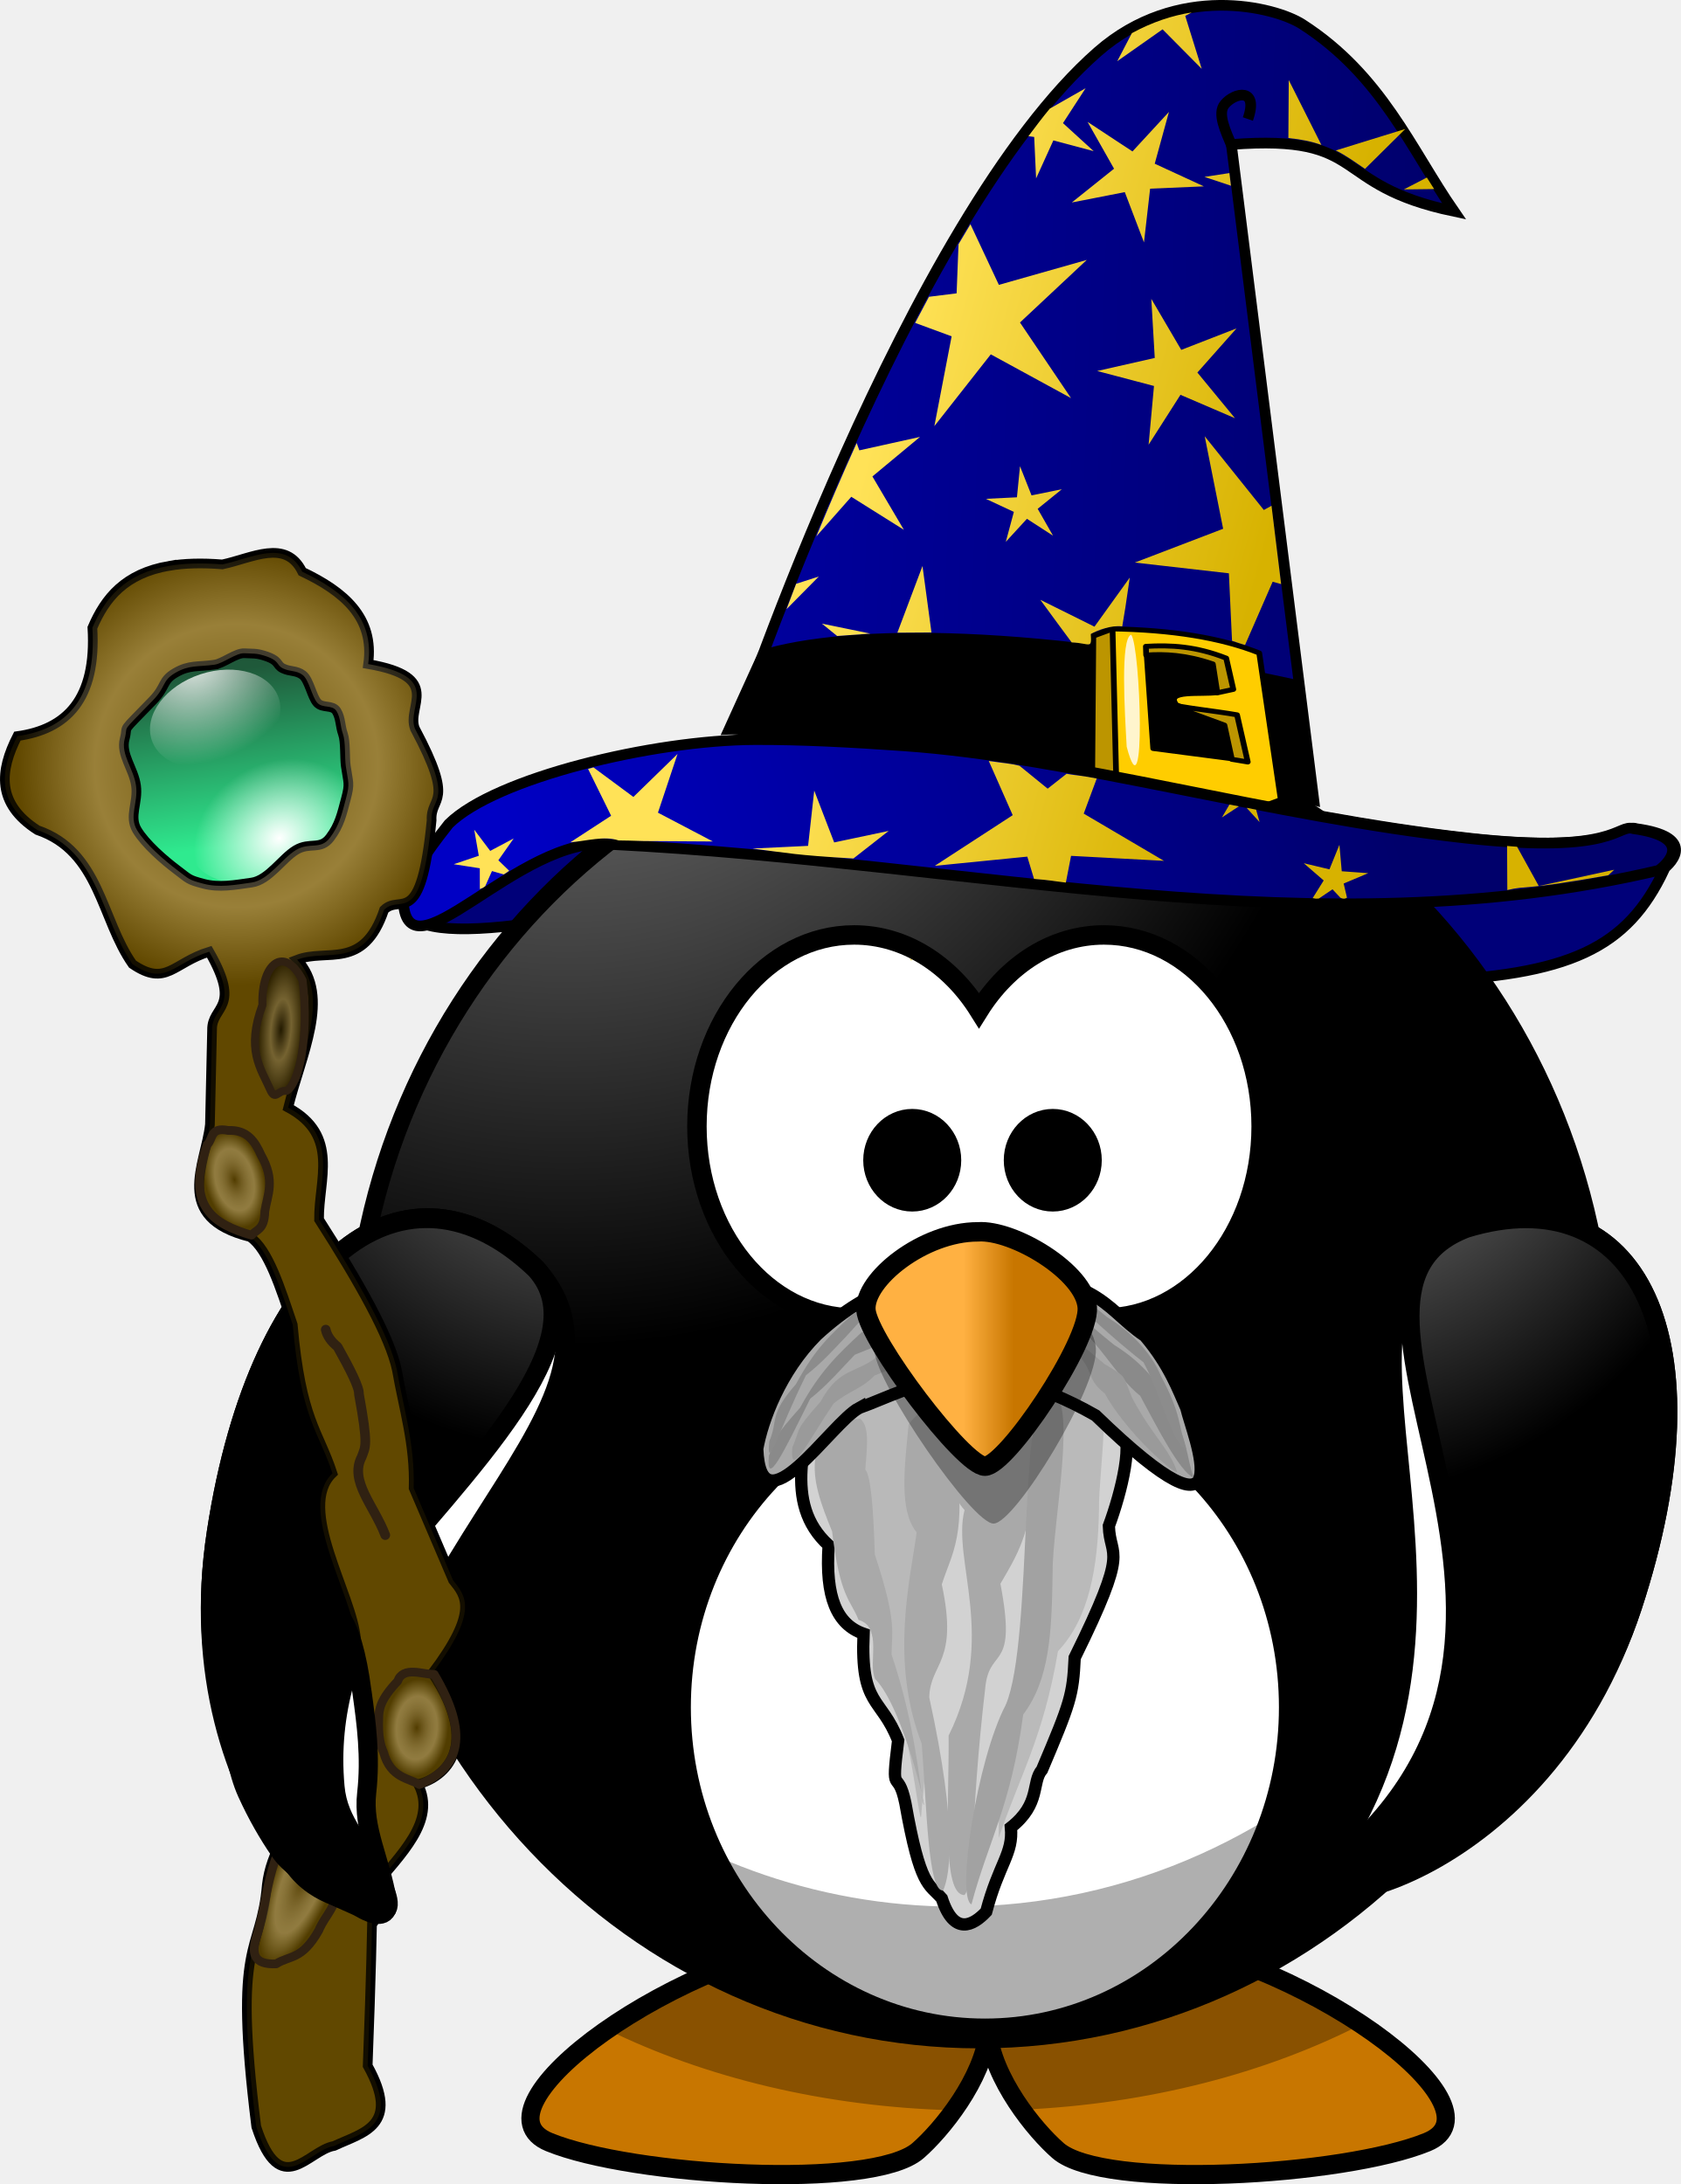
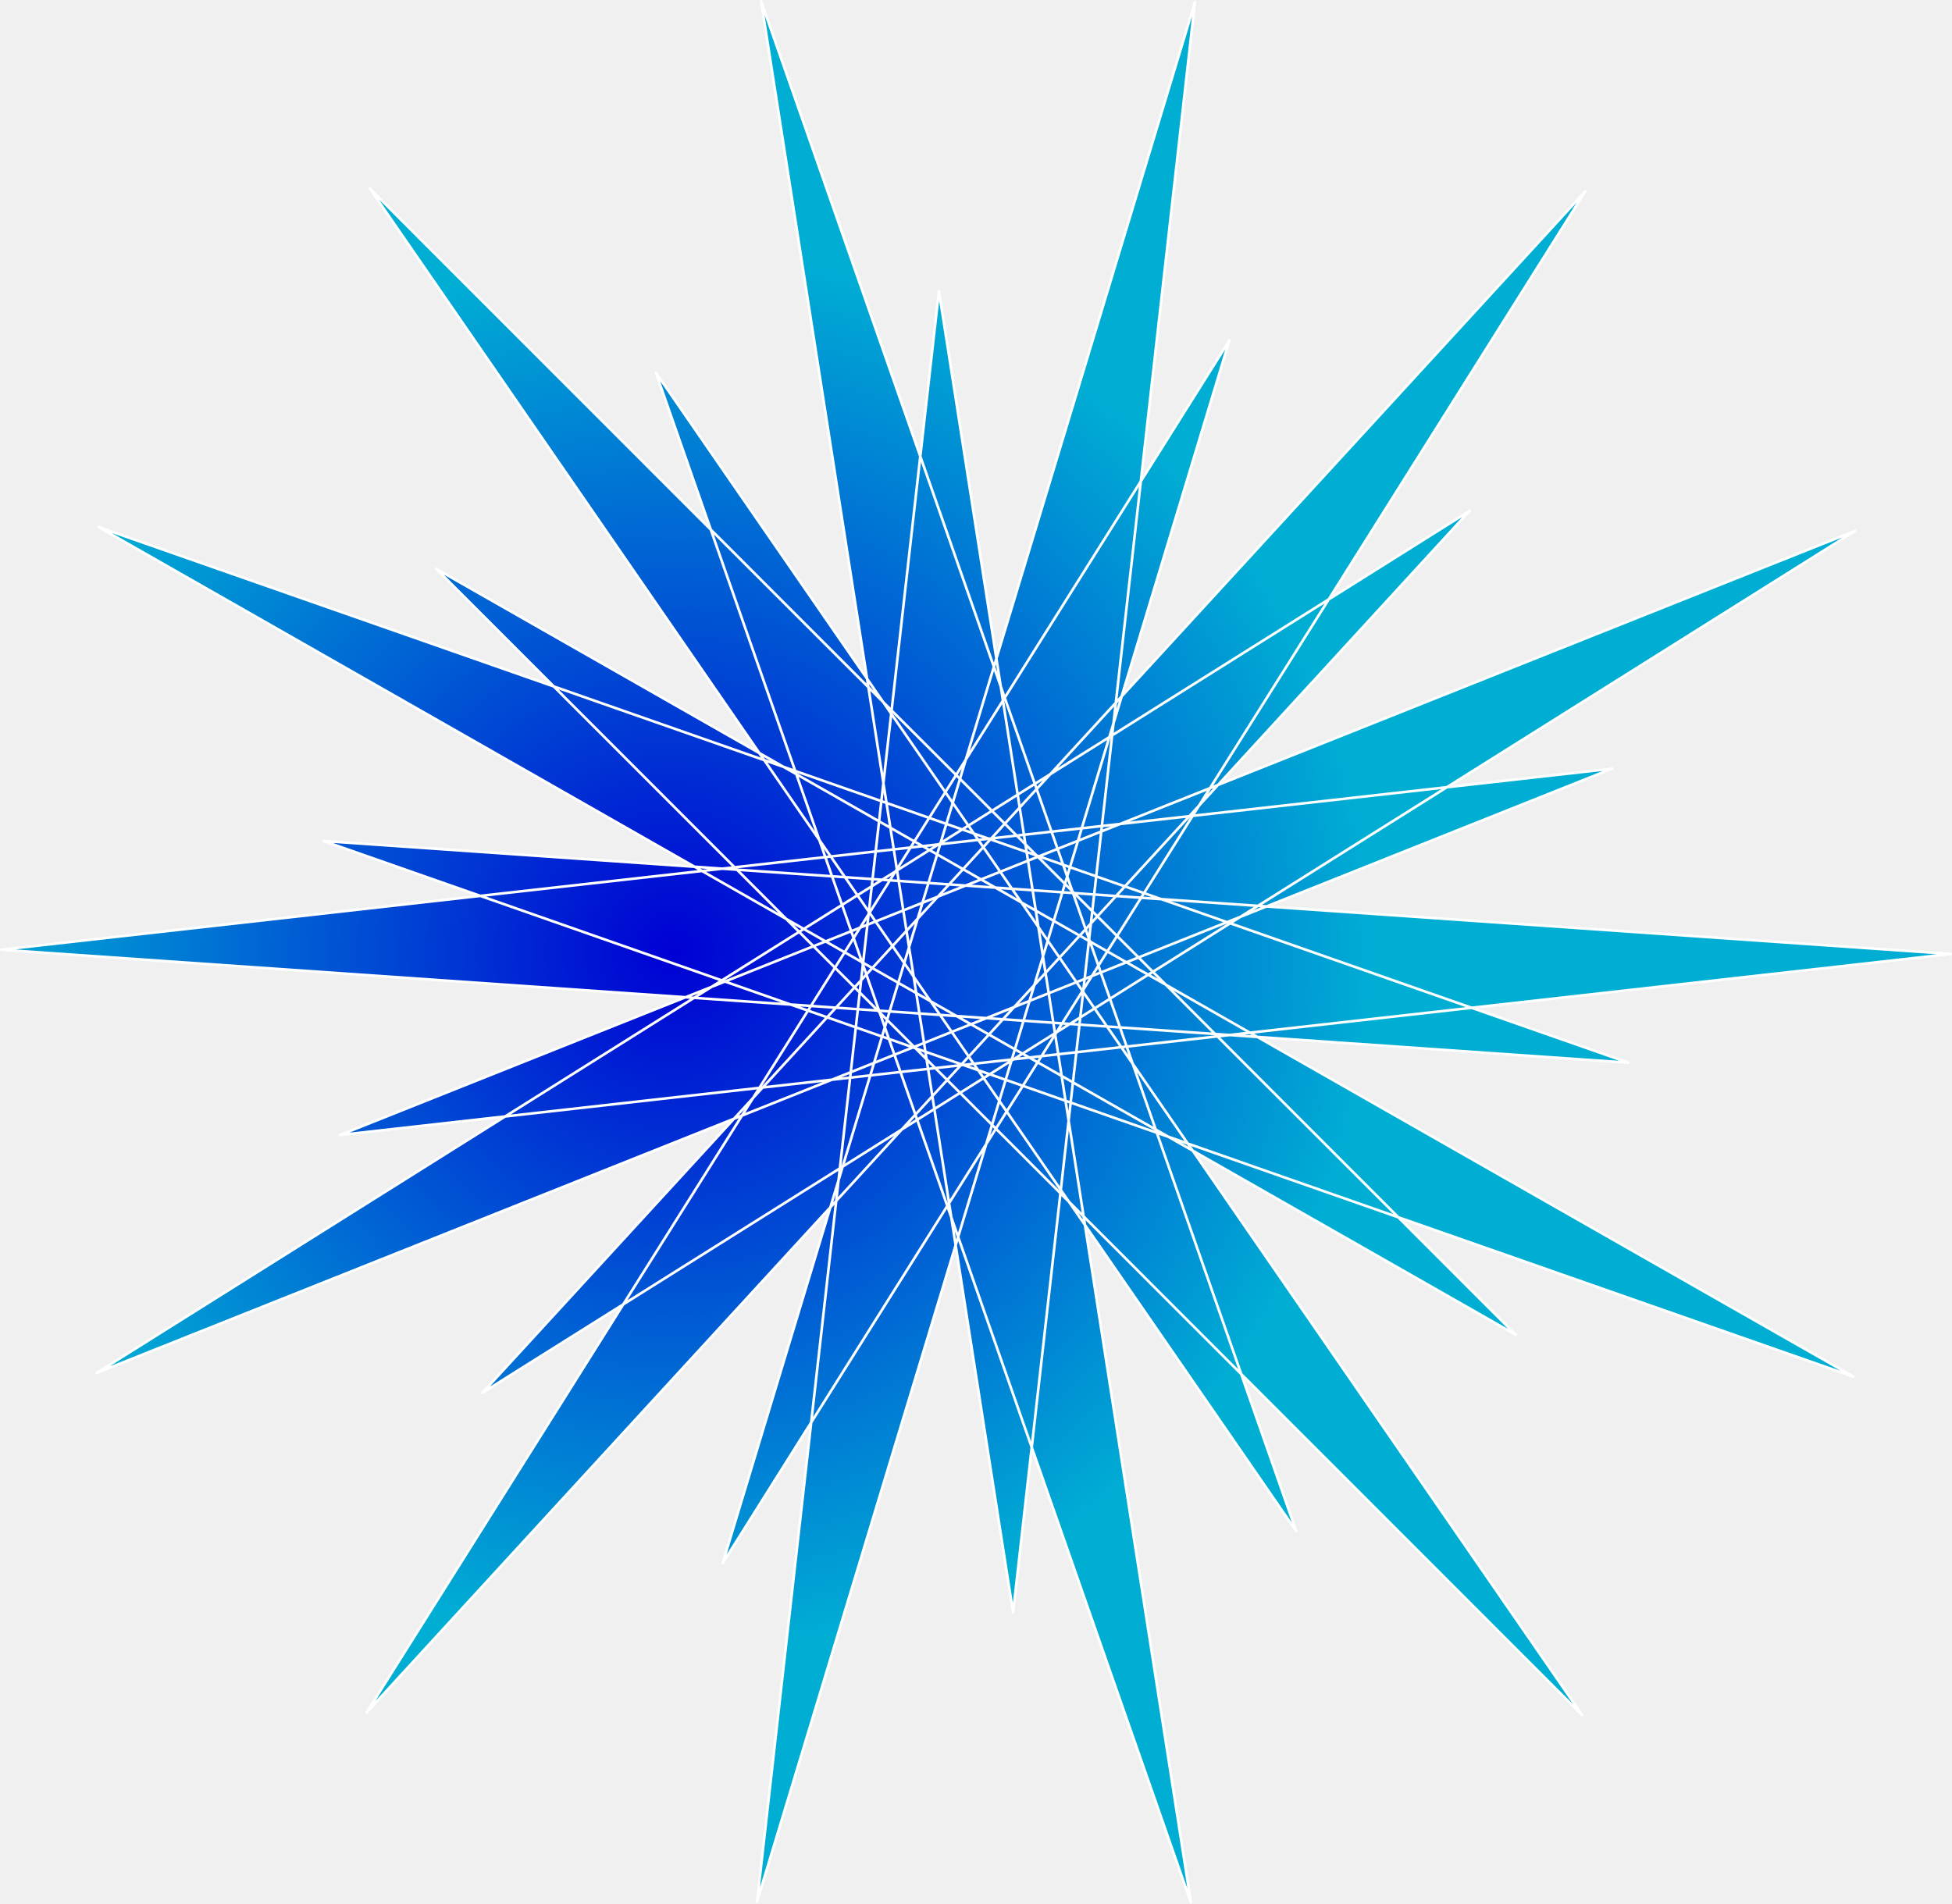
- <svg xmlns="http://www.w3.org/2000/svg" xmlns:xlink="http://www.w3.org/1999/xlink" viewBox="0 0 136.822 177.792">
+ <svg xmlns="http://www.w3.org/2000/svg" viewBox="0 0 597.77 583.087">
  <defs>
-     <linearGradient id="b">
-       <stop stop-color="#a5a5a5" offset="0" />
-       <stop offset="1" />
-     </linearGradient>
-     <linearGradient id="p" x1="160.36" x2="585.08" y1="586.87" y2="633.04" gradientTransform="matrix(.31234 0 0 .18977 358.42 392.58)" gradientUnits="userSpaceOnUse">
-       <stop offset="0" />
-       <stop offset=".5" />
-       <stop offset="1" />
-     </linearGradient>
-     <linearGradient id="o" x1="243.94" x2="276.24" y1="326.16" y2="334.82" gradientUnits="userSpaceOnUse">
-       <stop stop-color="#ffe257" offset="0" />
-       <stop stop-color="#d7b200" offset="1" />
-     </linearGradient>
-     <linearGradient id="a">
-       <stop stop-color="#4a3600" stop-opacity=".658" offset="0" />
-       <stop stop-color="#decfa7" stop-opacity=".383" offset=".647" />
-       <stop stop-color="#392a00" stop-opacity=".376" offset="1" />
-     </linearGradient>
-     <linearGradient id="u" x1="212.15" x2="278.69" y1="362.47" y2="341.65" gradientUnits="userSpaceOnUse">
-       <stop stop-color="#0000c5" offset="0" />
-       <stop stop-color="#00006b" offset="1" />
-     </linearGradient>
-     <linearGradient id="t" x1="218.65" x2="305.21" y1="339.97" y2="343.03" gradientUnits="userSpaceOnUse">
-       <stop stop-color="#0000ab" offset="0" />
-       <stop stop-color="#00005c" offset="1" />
-     </linearGradient>
-     <linearGradient id="s" x1="365.03" x2="371.75" y1="402.32" y2="349.14" gradientUnits="userSpaceOnUse">
-       <stop stop-color="#000079" offset="0" />
-       <stop stop-color="#000079" offset="1" />
-     </linearGradient>
-     <linearGradient id="r" x2="0" y1="31.854" y2="74.712" gradientUnits="userSpaceOnUse">
-       <stop stop-color="#1f593a" offset="0" />
-       <stop stop-color="#2fea8f" offset="1" />
-     </linearGradient>
-     <linearGradient id="q" x1="250.19" x2="254.26" gradientUnits="userSpaceOnUse">
-       <stop stop-color="#ffb142" offset="0" />
-       <stop stop-color="#c87600" offset="1" />
-     </linearGradient>
-     <radialGradient id="n" cx="414.68" cy="-8.88" r="123.55" gradientTransform="matrix(-1.8232e-6 .27968 -.60927 0 101.73 -39.26)" gradientUnits="userSpaceOnUse">
-       <stop stop-color="#ffb142" offset="0" />
-       <stop stop-color="#ffb141" offset=".887" />
-       <stop stop-color="#c87600" offset="1" />
+     <radialGradient id="a" cx="55.821" cy="318.08" r="215.25" gradientUnits="userSpaceOnUse">
+       <stop stop-color="#0000d4" offset="0" />
+       <stop stop-color="#00aed4" offset="1" />
    </radialGradient>
-     <radialGradient id="l" cx="193.56" cy="56.486" r="28.884" gradientTransform="matrix(.87248 .01849 -.01827 .86182 25.714 4.2258)" gradientUnits="userSpaceOnUse">
-       <stop stop-opacity=".541" offset="0" />
-       <stop stop-opacity="0" offset="1" />
-     </radialGradient>
-     <radialGradient id="k" cx="180.72" cy="38.594" r="28.884" gradientTransform="matrix(.16244 2.1067 -1.6909 .26266 228.26 -371.43)" gradientUnits="userSpaceOnUse">
-       <stop stop-color="#fff" stop-opacity=".875" offset="0" />
-       <stop stop-color="#fff" stop-opacity="0" offset="1" />
-     </radialGradient>
-     <radialGradient id="j" cx="194.08" cy="26.293" r="28.884" gradientTransform="matrix(-1.0179 0 6.233e-7 -1.1824 391.62 74.389)" gradientUnits="userSpaceOnUse">
-       <stop stop-color="#fff" offset="0" />
-       <stop stop-color="#fff" stop-opacity="0" offset="1" />
-     </radialGradient>
-     <radialGradient id="i" cx="362.55" cy="345.16" r="22.631" gradientUnits="userSpaceOnUse">
-       <stop stop-color="#4a3600" offset="0" />
-       <stop stop-color="#decfa7" offset=".647" />
-       <stop stop-color="#392a00" offset="1" />
-     </radialGradient>
-     <radialGradient id="h" cx="306.47" cy="239.14" r="22.631" gradientTransform="matrix(.09741 .0287 -.07081 .30269 350.34 291.66)" gradientUnits="userSpaceOnUse">
-       <stop stop-color="#231a00" offset="0" />
-       <stop stop-color="#756331" offset=".454" />
-       <stop stop-color="#2e2200" offset="1" />
-     </radialGradient>
-     <radialGradient id="m" cx="610.46" cy="483.45" r="167.56" gradientTransform="matrix(0 -.48219 .4319 -1.2542e-6 -151.97 551.35)" gradientUnits="userSpaceOnUse" xlink:href="#b" />
-     <radialGradient id="g" cx="265.86" cy="293.49" r="22.631" gradientTransform="matrix(.13287 -.01404 .02338 .22124 314.15 326.31)" gradientUnits="userSpaceOnUse" xlink:href="#a" />
-     <radialGradient id="f" cx="523.34" cy="479.28" r="22.631" gradientTransform="matrix(.14068 .03037 -.04701 .21777 315.92 325.97)" gradientUnits="userSpaceOnUse" xlink:href="#a" />
-     <radialGradient id="e" cx="401.52" cy="532.92" r="22.631" gradientTransform="matrix(.11899 .06938 -.2129 .36512 419.01 237.45)" gradientUnits="userSpaceOnUse" xlink:href="#a" />
-     <radialGradient id="d" cx="371.45" cy="647.69" r="59.255" gradientTransform="matrix(0 -.74351 -.66041 0 552.03 582.13)" gradientUnits="userSpaceOnUse" xlink:href="#b" />
-     <radialGradient id="c" cx="380.26" cy="622.49" r="59.255" gradientTransform="matrix(0 -.74351 .66041 0 -364.7 582.13)" gradientUnits="userSpaceOnUse" xlink:href="#b" />
  </defs>
-   <g transform="translate(-171.76 -295.22)">
-     <path d="m233.44 355.43c-8.267 0.034-26.131 5.817-26.445 9.053-6.954 7.865 2.494 7.491 18.41 3.918 11.059 2.552 21.263 6.417 32.513 6.137 9.812-0.317 19.645-0.257 29.434 0.568 12.249-0.449 16.855-2.715 19.87-9.094l-0.233 0.076c1.111-0.794 2.649-2.765-2.012-3.405-1.343-0.421-1.335 2.126-13.631 0.769-15.961-1.761-32.002-6.546-45.761-7.517-4.3-0.303-8.386-0.52-12.144-0.505z" fill="url(#s)" fill-rule="evenodd" stroke="#000" stroke-width=".868" />
-     <g transform="matrix(.94454 0 0 1 164.24 67.006)" fill-rule="evenodd">
-       <path d="m81.781 385.54c-15.668 1.613-33.638 14.291-26.495 17.056s27.873 3.918 31.79 0.692c2.013-1.658 5.614-5.809 6.038-9.704 0.425 3.895 4.016 8.047 6.028 9.704 3.917 3.226 24.658 2.072 31.8-0.692s-10.827-15.443-26.495-17.056c-8.068 0.778-10.97 3.488-11.333 6.598-0.364-3.11-3.265-5.821-11.333-6.598z" fill="url(#n)" stroke="#000" stroke-width="1.564" />
-       <path d="m81.784 385.55c-7.69 0.792-15.927 4.249-21.485 7.891 8.417 3.893 18.709 6.292 29.865 6.568 1.43-1.881 2.71-4.187 2.953-6.415 0.241 2.207 1.491 4.493 2.902 6.364 10.973-0.465 21.052-2.98 29.254-6.944-5.538-3.484-13.432-6.703-20.823-7.464-8.068 0.778-10.97 3.488-11.333 6.598-0.364-3.11-3.265-5.821-11.333-6.598z" fill-opacity=".314" />
-     </g>
-     <g transform="matrix(.94454 0 0 1 164.24 67.006)">
-       <path d="m146.28 340.23a53.948 53.948 0 0 1 -107.9 0 53.948 53.948 0 1 1 107.9 0z" fill="url(#m)" stroke="#000" stroke-linecap="round" stroke-width="1.564" />
-       <path d="m118.99 367.2a26.153 26.153 0 1 1 -52.307 0 26.153 26.153 0 1 1 52.307 0z" fill="#fff" stroke="#000" stroke-linecap="round" stroke-width="1.629" />
-       <path d="m144.15 325.23c0.11 1.403 0.173 2.816 0.173 4.246 0 29.779-24.178 53.947-53.957 53.947-24.575 0-45.316-16.459-51.819-38.948 2.17 27.795 25.426 49.701 53.774 49.701 29.779 0 53.957-24.168 53.957-53.947 0-5.204-0.751-10.237-2.128-14.999z" fill-opacity=".314" />
-     </g>
-     <path d="m241.28 371.33c-7.059 0-12.792 6.984-12.792 15.589s5.733 15.589 12.792 15.589c4.148 0 7.829-2.415 10.166-6.15 2.337 3.738 6.026 6.15 10.176 6.15 7.059 0 12.792-6.984 12.792-15.589s-5.733-15.589-12.792-15.589c-4.149 0-7.839 2.413-10.176 6.15-2.337-3.735-6.018-6.15-10.166-6.15z" fill="#fff" stroke="#000" stroke-linecap="round" stroke-width="1.583" />
-     <path d="m249.21 389.67a3.197 3.385 0 0 1 -6.394 0 3.197 3.385 0 1 1 6.394 0z" stroke="#000" stroke-linecap="round" stroke-width="1.583" />
-     <path d="m260.65 389.67a3.197 3.385 0 1 1 -6.394 0 3.197 3.385 0 1 1 6.394 0z" stroke="#000" stroke-linecap="round" stroke-width="1.583" />
-     <g transform="translate(-.07734)">
-       <path d="m242.47 405.07c-1.961-0.991-3.2 0.064-4.173 2.534-0.76 4.839-2.824 9.946 0.989 13.414-0.286 4.221 0.661 6.437 2.844 7.201-0.256 5.95 1.41 5.102 2.813 8.685-0.608 4.877-0.04 2.044 0.587 5.1 1.219 6.89 1.921 6.56 2.967 7.758 0.995 3.059 2.534 2.229 3.616 1.082 1.031-3.905 2.211-4.717 2.009-6.861 2.46-1.94 1.658-3.674 2.534-4.698 2.306-5.446 2.518-6.066 2.658-9.118 4.544-9.206 2.86-7.99 2.782-10.725 0.992-2.686 2.182-7.26 0.865-8.098 2.937-2.558 1.301-2.195 0.309-3.771-0.92-1.955-1.057-1.029-4.049-1.854-5.63 2.277-9.145 1.027-16.752-0.649z" fill="#d2d2d2" stroke="#000" />
-       <path d="m239.78 409.98c-1.455 2.033-0.597 4.529 0.371 7.047 1.093 10.261 1.385 5.302 2.04 7.232 0.067 3.526 0.966 4.59 1.298 6.305 2.315 3.121 3.203 14.018 3.338 12.425 0.1-2.063 1.147-7.31-0.556-13.908 0.681-1.976 2.022-2.631 0.371-9.272 1.228-4.096 1.856-7.142 1.113-7.789 1.223-2.331 0.877-3.747-0.371-4.636-5.423 4e-3 -5.275-1.853-6.295-2.255-1.016 1.019-1.197 0.668-1.308 4.851z" fill="#b9b9b9" />
-       <path d="m250.35 408.69c-0.878 3.591-1.993 7.302 0 9.458-1.059 4.038 2.696 10.342-1.298 18.359 0.047 5.484-0.591 13.024 1.298 12.981 0.914-1.181 0.352-5.583 1.718-17.158 0.433-3.028 2.554-1.131 1.2-8.18 1.505-2.623 3.295-5.093 2.46-12.863-1.204-2.336-2.259-5.047-5.378-2.596z" fill="#a9a9a9" />
-       <path d="m260.09 406.58c-3.25-1.283-2.131 11.115-3.065 21.023-2.792 4.238-3.976 11.093-3.894 17.246 1.638-4.917 3.622-8.098 4.822-15.206 2.542-2.689 3.255-6.842 3.338-11.498-0.04-3.631 1.471-11.004-1.2-11.565z" fill="#bababa" />
-       <path d="m238.23 413.76c-0.338 1.907 0.474 4.016 1.341 6.135 0.644 5.456 1.522 5.562 2.147 7.194 2.005 0.59 0.744 3.525 1.35 4.808 2.324 2.331 4.372 11.444 3.908 10.133-0.296-1.815-0.68-6.499-2.566-12.124-0.012-1.79 0.502-2.481-1.366-8.148-0.11-3.693-0.324-6.414-0.776-6.915 0.181-2.148 0.322-3.464-0.405-4.132-2.516 0.48-1.693-4.195-2.233-4.457-0.302 0.981-2.044 3.835-1.401 7.505z" fill="#a9a9a9" />
-       <path d="m245.8 411.18c-0.332 3.424-0.812 6.982 0.652 8.793-0.551 3.942-2.173 10.492 0.409 17.194 0.409 5.093 0.507 12.166 1.751 11.942 0.522-1.187 1.229-4.924-1.136-15.711 0.077-2.857 2.4-2.773 1.021-9.195 0.812-2.584 2.116-3.988 1.03-11.132-0.955-2.055-1.838-4.473-3.727-1.891z" fill="#a9a9a9" />
-       <path d="m257.37 408.44c-2.706-1.211-1.386 20.302-3.674 25.581-2.362 4.501-4.043 15.725-2.782 16.223 1.385-5.222 3.196-7.902 4.21-15.452 2.151-2.856 2.324-6.622 2.394-11.567-0.034-3.856 2.111-14.189-0.149-14.785z" fill="#a2a2a2" />
-       <path d="m241.76 409.84c-2.305 1.244-8.021 10.234-8.286 3.318 0.411-2.307 1.877-6.285 4.851-9.263 4.737-4.328 7.628-4.212 11.283-5.016 11.738-0.317 11.932 2.766 15.412 5.095 2.005 2.361 2.736 4.42 3.377 5.857 0.536 2.302 4.865 12.475-7.38 0.614-9.849-5.616-14.707-2.275-19.257-0.604z" fill="#a9a9a9" stroke="#000" />
-     </g>
-     <path d="m241.88 403.69c-1.85 1.718-3.388 3.159-4.991 6.119-2.238 2.529-1.802 2.219-2.546 3.918-0.234 2.681 1.147-0.162 3.364-4.641 1.395-1.103 2.566-2.479 3.629-3.582l2.059-0.83 16.55-1.091c1.778 1.744 2.999 3.989 4.618 5.257 1.399 2.593 3.198 6.154 4.355 6.685-0.642-1.947-0.384-2.866-2.057-5.992-0.83-2.015-2.612-3.723-4.407-4.822-2.695-2.174-2.257-2.105-3.731-2.601l-12.789 0.089z" fill="#8a8a8a" />
-     <path d="m243.48 405.39c-1.85 1.718-3.325 0.973-4.929 3.933-2.238 2.529-1.554 2.033-2.298 3.731-0.234 2.681 1.333-0.597 3.364-3.585 1.395-1.103 2.256-1.163 3.319-2.266l2.059-0.83 14.19-1.227c1.778 1.744 0.887 2.25 2.507 3.518 1.399 2.593 4.751 5.905 5.907 6.437-0.642-1.947-1.999-2.929-3.672-6.054-0.83-2.015-0.438-1.674-2.233-2.772-2.695-2.174-2.257-2.105-3.731-2.601l-12.54-2.954z" fill="#9a9a9a" />
-     <path d="m241.2 402.18c-1.85 1.718-3.052 2.762-4.655 5.721-2.238 2.529-1.43 2.964-2.174 4.663-0.234 2.681 0.774-0.907 2.991-5.386 1.395-1.103 2.231-2.082 3.294-3.185l1.997-2.196 16.699-0.494c1.778 1.744 3.868 3.554 5.488 4.822 1.399 2.593 2.329 6.588 3.485 7.12-0.642-1.947-0.384-2.866-2.057-5.992-0.83-2.015-2.612-3.723-4.407-4.822-2.695-2.174-2.257-2.105-3.731-2.601l-12.789 0.089z" fill="#8c8c8c" />
-     <path d="m252.05 398.22c-4.456 0-9.3 4.297-9.106 7.01s7.944 14.02 9.687 14.02 8.525-11.081 8.331-14.247-6.006-7.01-8.912-6.784z" fill-opacity=".314" fill-rule="evenodd" />
-     <path d="m251.35 395.5c-4.456 0-9.3 3.897-9.106 6.359s7.944 12.718 9.687 12.718 8.525-10.051 8.331-12.923-6.006-6.359-8.912-6.154z" fill="url(#q)" fill-rule="evenodd" stroke="#000" stroke-width="1.583" />
-     <g transform="matrix(.94454 0 0 1 162.97 67.006)" fill-rule="evenodd" stroke="#000" stroke-width="1.629">
-       <path d="m135.69 328.16c-15.677 5.637 4.615 30.676-12.323 52.523-3.131 4.038 18.856 0.681 26.629-21.696 7.559-21.762 0.369-35.041-14.306-30.827z" fill="#fff" />
-       <path d="m135.69 328.16c-15.677 5.637 13.877 33.276-12.323 52.523-7.373 5.416 18.856 0.681 26.629-21.696 7.559-21.762 0.369-35.041-14.306-30.827z" fill="url(#d)" />
-     </g>
-     <path d="m231.68 354.58s13.929-41.549 29.436-55.144c6.454-5.658 14.41-3.68 16.645-2.242 6.468 4.161 8.85 10.16 12.356 15.231-10.269-2.148-6.823-6.3-18.129-5.443l6.713 53.368c-14.553-3.492-30.793-4.623-47.021-5.77z" fill="url(#t)" fill-rule="evenodd" stroke="#000" stroke-width=".868" />
-     <g transform="matrix(.46651 0 0 .4036 36.638 149.15)" fill-rule="evenodd">
-       <path d="m415.38 510.19 6.688-17.022c15.702-5.653 49.492-5.343 93.583 5.809l4.299 34.05c-33.484-9.687-62.371-26.322-104.57-22.837z" fill="url(#p)" />
-       <path d="m480.07 520.86 0.327-30.747 3.108-1.353c10.58 0.18 19.196 1.803 25.849 4.869l3.763 29.575-3.763 1.623zm9.659-26.808 1.132 18.838 13.549 2.041-1.071-6.191-8.475-4.688c-2.006-3.038 4.492-1.972 7.099-2.442l-0.729-5.661c-3.835-1.745-7.671-2.084-11.506-1.897z" fill="#ffcd00" stroke="#000" stroke-linecap="round" stroke-linejoin="round" />
-       <path d="m480.41 490.21 3.352-1.43 0.649 30.51-4.217 1.609 0.216-30.689z" fill="#bc9500" stroke="#000" stroke-linecap="round" stroke-linejoin="round" stroke-width="1" />
-       <path d="m489.58 492.29 0.05 1.763c3.19-0.265 6.918-0.078 11.628 1.791l0.789 5.818 2.787-0.698-1.24-6.295c-5.314-2.418-9.697-2.675-14.013-2.379z" fill="#bc9500" stroke="#000" stroke-linecap="round" stroke-linejoin="round" />
-       <path d="m492.83 503.73 10.451 4.446 1.301 6.899 2.775 0.535-1.873-9.509c-4.162-0.839-9.122-1.349-12.654-2.371z" fill="#bc9500" stroke="#000" stroke-linecap="round" stroke-linejoin="round" />
-     </g>
-     <path d="m272.08 307.24c-0.577-1.382-1.258-2.783-0.631-3.532 0.817-0.976 2.783-1.375 1.885 1.2" fill="none" stroke="#000" stroke-width=".868" />
-     <path d="m233.19 355.43c-8.267 0.034-21.109 3.113-24.9 6.863-0.611 0.777-3.312 4.167-3.717 6 0.107 7.324 9.44-5.222 16.868-4.334 30.066 1.504 57.379 8.678 85.326 2.116 1.108-0.807 2.58-2.758-2.041-3.393-1.343-0.421-1.335 2.126-13.631 0.769-15.961-1.761-32.002-6.546-45.761-7.517-4.3-0.303-8.386-0.52-12.144-0.504z" fill="url(#u)" fill-rule="evenodd" stroke="#000" stroke-width=".868" />
-     <path d="m263.47 356.01c-0.163-2.853-0.529-8.841 0.367-9.121 0.765 1.003 1.23 15.192-0.367 9.121z" fill="#fff" opacity=".803" />
-     <path d="m210.36 362.76 0.372 2.126-2.04 0.687 2.123 0.33 2e-3 1.7c0.146-0.102 0.144-5e-3 0.442-0.245l0.547-1.227 0.958 0.273c0.199-0.135 0.3-0.184 0.441-0.3l-0.88-0.852 1.248-1.776-1.911 1.012zm35.458 10.476 0.062 0.156c0.05 9e-3 0.106-9e-3 0.156 0zm34.968-9.246-0.812 2-2.094-0.5 1.625 1.406-0.9 1.442c0.178-9e-3 0.125 0.072 0.505 0.027l1.114-0.75 0.641 0.688c0.199 0.095 0.369 0.108 0.536-6e-3l-0.271-1.151 2-0.844-2.156-0.156zm13.646 0.097 0.019 3.589c1.698-0.404 1.112 0.072 8.225-1.208l0.475-0.444-6.137 1.326-1.769-3.201h-0.031c-0.242-0.013-0.52-0.042-0.781-0.062zm-56.396-4.508-0.5 4.5-4.531 0.219c3.002 0.373 3.37 0.526 8.221 0.809l2.872-2.246-4.438 0.938zm35.195 1.403 1.055 1.16-0.282-1.01zm-1.399-0.265-0.609 1.049 1.379-0.905zm-44.922-4.12-3.594 3.5-3.25-2.406c-0.148 0.037-0.29 0.087-0.438 0.125l1.875 3.812-3.315 2.159c1.321-0.1 2.742-0.548 3.921-0.15 1.305 0.012 1.891 0.062 2.645 0.053l5.031 0.031-4.469-2.344 1.594-4.781zm31.666 1.614-1.54 1.212-2.293-1.866c-0.733-0.188-1.201-0.198-2.5-0.389l1.949 4.412-6.344 4.125 7.531-0.75 0.549 1.814c1.43 0.114 1.462 0.166 2.59 0.298l0.423-2.175 7.562 0.406-6.531-3.844 1.06-2.857c-1.278-0.253-1.927-0.276-2.457-0.387zm5.147-15.975-1.438 2-1.438 2-4.406-2.188 1.453 1.984 1.099 1.485c1.486 0.054 1.644 0.603 1.553-0.686 0.541-0.305 1.692-0.738 2.561-0.615l0.255-1.543 0.359-2.438zm-25.315-0.084-1.844 0.594c-0.298 0.748-0.51 1.366-0.781 2.062zm9.171 4.555-0.731-5.409-5e-5 -5e-5 -2.045 5.427zm-4.973 0.091-3.945-0.812 1.24 1.008zm12.18-13.625-0.25 2.531-2.531 0.125 2.281 1.062-0.656 2.438 1.719-1.875 2.125 1.375-1.25-2.188 1.969-1.594-2.469 0.5zm15.034-2.438 1.5 7.531-7.188 2.75 7.656 0.875 0.256 5.493c0.539 0.183 0.623 0.209 1.059 0.344l2.247-5.149 0.688 0.188-0.781-6.375-0.625 0.344zm-23.173 0.052-4.938 1.094-0.219-0.594c-1.205 2.659-2.275 5.17-3.281 7.594l2.844-3.219 4.281 2.688-2.562-4.344zm18.826-11.239 0.281 4.812-4.688 1.062 4.625 1.219-0.438 4.781 2.594-4.062 4.438 1.906-3.062-3.719 3.188-3.594-4.5 1.75zm-14.722-6.074c-0.324 0.534-0.65 1.08-0.969 1.625l-0.156 4-2.25 0.281c-0.38 0.705-0.755 1.413-1.125 2.125l2.969 1.094-1.406 7.312 4.594-5.844 6.531 3.562-4.156-6.156 5.438-5.094-7.156 2.031zm37.151-3.802-1.875 0.969 2.469-0.031c-0.195-0.309-0.401-0.625-0.594-0.938zm-16.072-0.363-2.031 0.312 2.156 0.719zm14.318-3.592-5.656 1.75c0.851 0.418 1.565 0.952 2.375 1.5zm-19.238-1.388-2.969 3.219-3.656-2.406 2.156 3.812-3.438 2.75 4.312-0.844 1.562 4.094 0.5-4.375 4.375-0.188-4-1.844zm9.751-2.591-0.031 4.719c1.089 0.11 1.964 0.295 2.688 0.562l-2.656-5.281zm-16.534 0.662-2.906 1.656-0.031 0.031c-0.581 0.698-1.147 1.461-1.719 2.219l0.469 0.062 0.156 3.375 1.406-3.094 3.281 0.875-2.5-2.281 1.844-2.844zm8.638-6.168c-1.588 0.244-3.241 0.796-4.875 1.688l-1.188 2.281 3.688-2.594 3.188 3.219-1.344-4.312z" fill="url(#o)" fill-rule="evenodd" />
-     <g transform="matrix(.84256 .42692 -.45199 .89202 320.18 83.724)" fill-rule="evenodd" stroke="#000" stroke-width="1.629">
-       <path d="m51.639 328.16c15.677 5.637-4.615 30.676 12.323 52.523 3.131 4.038-18.856 0.681-26.629-21.696-7.559-21.762-0.369-35.041 14.306-30.827z" fill="#fff" />
-       <path d="m51.639 328.16c15.677 5.637-20.817 56.508 11.98 51.685 0.86-0.686-18.512 1.519-26.285-20.858-7.559-21.762-0.369-35.041 14.306-30.827z" fill="url(#c)" />
-     </g>
-     <g transform="matrix(.77993 -.11069 .11069 .77993 -129.96 128.47)">
-       <path transform="matrix(.65021 0 0 .65021 236.59 308.9)" d="m222.45 56.486c0 15.952-12.932 28.884-28.884 28.884s-28.884-12.932-28.884-28.884 12.932-28.884 28.884-28.884 28.884 12.932 28.884 28.884z" fill="url(#l)" />
-       <path transform="matrix(.41865 0 0 .41865 281.47 321.98)" d="m222.45 56.486c0 15.952-12.932 28.884-28.884 28.884s-28.884-12.932-28.884-28.884 12.932-28.884 28.884-28.884 28.884 12.932 28.884 28.884z" fill="url(#r)" />
-       <path transform="matrix(.23549 -.04211 .02967 .16591 313.79 338.87)" d="m222.45 56.486c0 15.952-12.932 28.884-28.884 28.884s-28.884-12.932-28.884-28.884 12.932-28.884 28.884-28.884 28.884 12.932 28.884 28.884z" fill="url(#k)" />
-       <path transform="matrix(-.28596 .12535 -.09162 -.20901 425.33 337.93)" d="m222.45 56.486c0 15.952-12.932 28.884-28.884 28.884s-28.884-12.932-28.884-28.884 12.932-28.884 28.884-28.884 28.884 12.932 28.884 28.884z" fill="url(#j)" />
-       <path d="m358.56 323.75c-4.647 0.136-7.02 2.36-8.75 5.219-0.594 7.394-4.132 10.009-9.25 10-2.321 3.299-3.135 6.607 0.688 9.906 6.08 3.095 5.209 10.05 7.781 15.094 3.115 2.84 4.146 0.471 8.031-0.156 2.535 6.361-0.528 5.534-0.844 8.031l-1.594 9.656c-1.011 4.033-5.251 8.98 2.469 12.094 1.691 1.54 2.359 5.663 3.094 9.594-0.526 9.924 1.099 11.19 1.906 15.781-4.221 3.05 0.294 12.704 0 17.312-1.723 3.666-2.681 2.361-5.75 15-3.725 2.732-6.112 5.67-6.938 8.844-1.644 7.177-4.266 4.687-4.594 24.594 1.406 7.968 4.942 3.159 7.688 3.094 3.136-0.966 7.149-1.062 4.594-7.719 1.736-9.58 2.29-13.144 3.094-18.062 3.333-3.076 7.549-5.979 6.156-10 2.814-0.328 6.982-2.91 3.062-11.156 5.679-5.662 4.54-7.414 3.469-9.219l-2.688-10c0.772-4.488 0.121-8.271 0-12.312-0.236-3.543-2.591-9.541-5.781-16.531 0.522-4.059 3.371-8.296-1.531-11.906 2.083-5.191 6.045-10.73 3.062-15 3.229-0.747 6.637 2.101 9.625-3.844 1.945-1.44 3.466 2.667 6.156-8.469 0.231-2.566 2.709-1.166-0.375-9.625-0.579-2.435 3.717-4.846-3.844-7.281 1.352-4.671-1.44-7.781-5.406-10.406-1.188-3.649-4.947-2.113-8.062-1.906-2.108-0.476-3.92-0.67-5.469-0.625zm3.223 10.77c0.887 0 2.375-0.904 3.212-0.733s1.16 0.148 1.918 0.499c1.662 0.771 1.118 1.149 1.803 1.61s1.334 0.374 1.917 0.955 0.632 2.374 1.095 3.058 1.527 0.381 1.853 1.149 0.145 1.575 0.317 2.412-0.173 2.448-0.173 3.335c0 1.774 0.198 1.788-0.455 3.325s-1.038 2.61-2.203 3.772-2.119 0.115-3.658 0.764-3.232 2.686-5.006 2.686-3.402 0.076-4.939-0.574-1.368-0.658-2.53-1.82-2.847-3.104-3.497-4.641 0.544-2.792 0.544-4.567-1.131-3.402-0.482-4.939-0.546-0.425 3.435-3.523c1.607-1.25 1.184-1.881 2.716-2.503 1.546-0.628 2.357-0.263 4.132-0.263z" fill="#765700" stroke="#000" />
-       <path d="m358.56 323.75c-4.647 0.136-7.02 2.36-8.75 5.219-0.594 7.394-4.132 10.009-9.25 10-2.321 3.299-3.135 6.607 0.688 9.906 6.08 3.095 5.209 10.05 7.781 15.094 3.115 2.84 4.146 0.471 8.031-0.156 2.535 6.361-0.528 5.534-0.844 8.031l-1.594 9.656c-1.011 4.033-5.251 8.98 2.469 12.094 1.691 1.54 2.359 5.663 3.094 9.594-0.526 9.924 1.099 11.19 1.906 15.781-4.221 3.05 0.294 12.704 0 17.312-1.723 3.666-2.681 2.361-5.75 15-3.725 2.732-6.112 5.67-6.938 8.844-1.644 7.177-4.266 4.687-4.594 24.594 1.406 7.968 4.942 3.159 7.688 3.094 3.136-0.966 7.149-1.062 4.594-7.719 1.736-9.58 2.29-13.144 3.094-18.062 3.333-3.076 7.549-5.979 6.156-10 2.814-0.328 6.982-2.91 3.062-11.156 5.679-5.662 4.54-7.414 3.469-9.219l-2.688-10c0.772-4.488 0.121-8.271 0-12.312-0.236-3.543-2.591-9.541-5.781-16.531 0.522-4.059 3.371-8.296-1.531-11.906 2.083-5.191 6.045-10.73 3.062-15 3.229-0.747 6.637 2.101 9.625-3.844 1.945-1.44 3.466 2.667 6.156-8.469 0.231-2.566 2.709-1.166-0.375-9.625-0.579-2.435 3.717-4.846-3.844-7.281 1.352-4.671-1.44-7.781-5.406-10.406-1.188-3.649-4.947-2.113-8.062-1.906-2.108-0.476-3.92-0.67-5.469-0.625zm3.223 10.77c0.887 0 2.375-0.904 3.212-0.733s1.16 0.148 1.918 0.499c1.662 0.771 1.118 1.149 1.803 1.61s1.334 0.374 1.917 0.955 0.632 2.374 1.095 3.058 1.527 0.381 1.853 1.149 0.145 1.575 0.317 2.412-0.173 2.448-0.173 3.335c0 1.774 0.198 1.788-0.455 3.325s-1.038 2.61-2.203 3.772-2.119 0.115-3.658 0.764-3.232 2.686-5.006 2.686-3.402 0.076-4.939-0.574-1.368-0.658-2.53-1.82-2.847-3.104-3.497-4.641 0.544-2.792 0.544-4.567-1.131-3.402-0.482-4.939-0.546-0.425 3.435-3.523c1.607-1.25 1.184-1.881 2.716-2.503 1.546-0.628 2.357-0.263 4.132-0.263z" fill="url(#i)" opacity=".336" />
-       <path d="m366.19 368.1c-1.336-3.894-3.992-2.372-4.462 1.936-2.354 4.346-1.09 6.47-0.451 8.716 0.366 1.373 0.789 0.167 1.651 0.424 1.34-0.447 3.152-5.146 3.261-11.077z" fill="url(#h)" stroke="#302112" stroke-linecap="round" stroke-linejoin="round" stroke-width=".831" />
-       <path d="m354.06 383.51c0.683-0.476 0.536-1.782 2.343-1.134 1.961 0.184 2.575 1.516 3.005 3.005 1.11 2.851 0.078 4.131-0.429 5.795-0.309 1.894-1.094 1.724-1.717 2.254-3.603-1.645-6.416-3.807-3.201-9.919z" fill="url(#g)" stroke="#302112" stroke-linecap="round" stroke-linejoin="round" stroke-width=".9" />
-       <path d="m363.49 404.17c0.043 0.642 0.363 1.284 0.958 1.926 0.943 2.435 1.655 4.496 1.502 5.151 0.223 5.49-0.1 5.477-0.644 6.493-1.619 2.279 0.588 5.173 1.288 8.317" fill="none" stroke="#302112" stroke-linecap="round" stroke-linejoin="round" />
-       <path d="m369.58 441.02c-1.175-0.144-3.049-1.331-3.844 0.17-2.036 1.614-2.333 2.606-2.468 3.542-0.334 1.849-0.212 2.784 0 3.542 0.345 2.722 2.213 2.995 3.197 3.8 4.408-1.101 5.857-4.471 3.116-11.054z" fill="url(#f)" stroke="#302112" stroke-linecap="round" stroke-linejoin="round" stroke-width=".9" />
-       <path d="m355.98 451.61 1.472-0.492c1.007 0.178 2.066 0.274 1.462 3.003-0.588 2.238-1.177 4.715-1.765 6.31-1.195 3.453-2.072 3.415-3.108 5.122-2.158 2.794-3.289 2.096-4.829 2.79-2.341-0.221-2.292-1.423-1.769-2.735 2.296-4.666 2.154-9.333 8.537-13.999z" fill="url(#e)" stroke="#302112" stroke-linecap="round" stroke-linejoin="round" stroke-width=".9" />
-     </g>
-     <g transform="matrix(.84256 .42692 -.45199 .89202 320.03 83.724)" fill-rule="evenodd" stroke="#000" stroke-width="1.629">
-       <path d="m54.944 365.26c1.527 2.076 3.172 4.337 4.269 7.123s3.662 4.353 5.779 7.084c0.391 0.505 0.39 0.894 0.073 1.145s-0.949 0.364-1.82 0.315-3.057 0.278-4.329-0.115-2.66-0.29-4.179-1.073-3.124-1.772-4.736-2.991-2.919-3.067-4.471-4.767c0.641-9.178 1.78-17.238 9.415-6.722z" fill="#fff" />
-       <path d="m53.188 365.15c0.579 2.693 1.635 5.373 3.365 7.982s4.182 2.957 7.457 5.363c1.843 1.354 1.586 2.074 0.043 2.042s-4.422 1.373-7.726-0.278c-1.652-0.826-3.422-1.869-5.209-3.144s-3.717-3.587-5.435-5.34c-14.898-22.968-0.957-20.036 7.504-6.624z" fill="url(#c)" />
-     </g>
-   </g>
+   <path transform="translate(150.31 -26.533)" d="m313.86 435.36-350.89-351.05 283.63 411.15-163.82-468.53 77.151 493.5 55.687-493.21-144.61 478.1 264.17-420.21-337.73 368.01 420.33-263.97-463.95 185.03 493.24-55.459-498.29-34.596 468.45 164.04-433.93-247.37 350.89 351.05-283.63-411.15 163.82 468.53-77.151-493.5-55.687 493.21 144.61-478.1-264.17 420.21 337.73-368.01-420.33 263.97 463.95-185.03-493.24 55.459 498.29 34.596-468.45-164.04 433.93 247.37z" fill="url(#a)" stroke="#fff" stroke-linecap="round" stroke-linejoin="round" stroke-width=".8" />
</svg>
